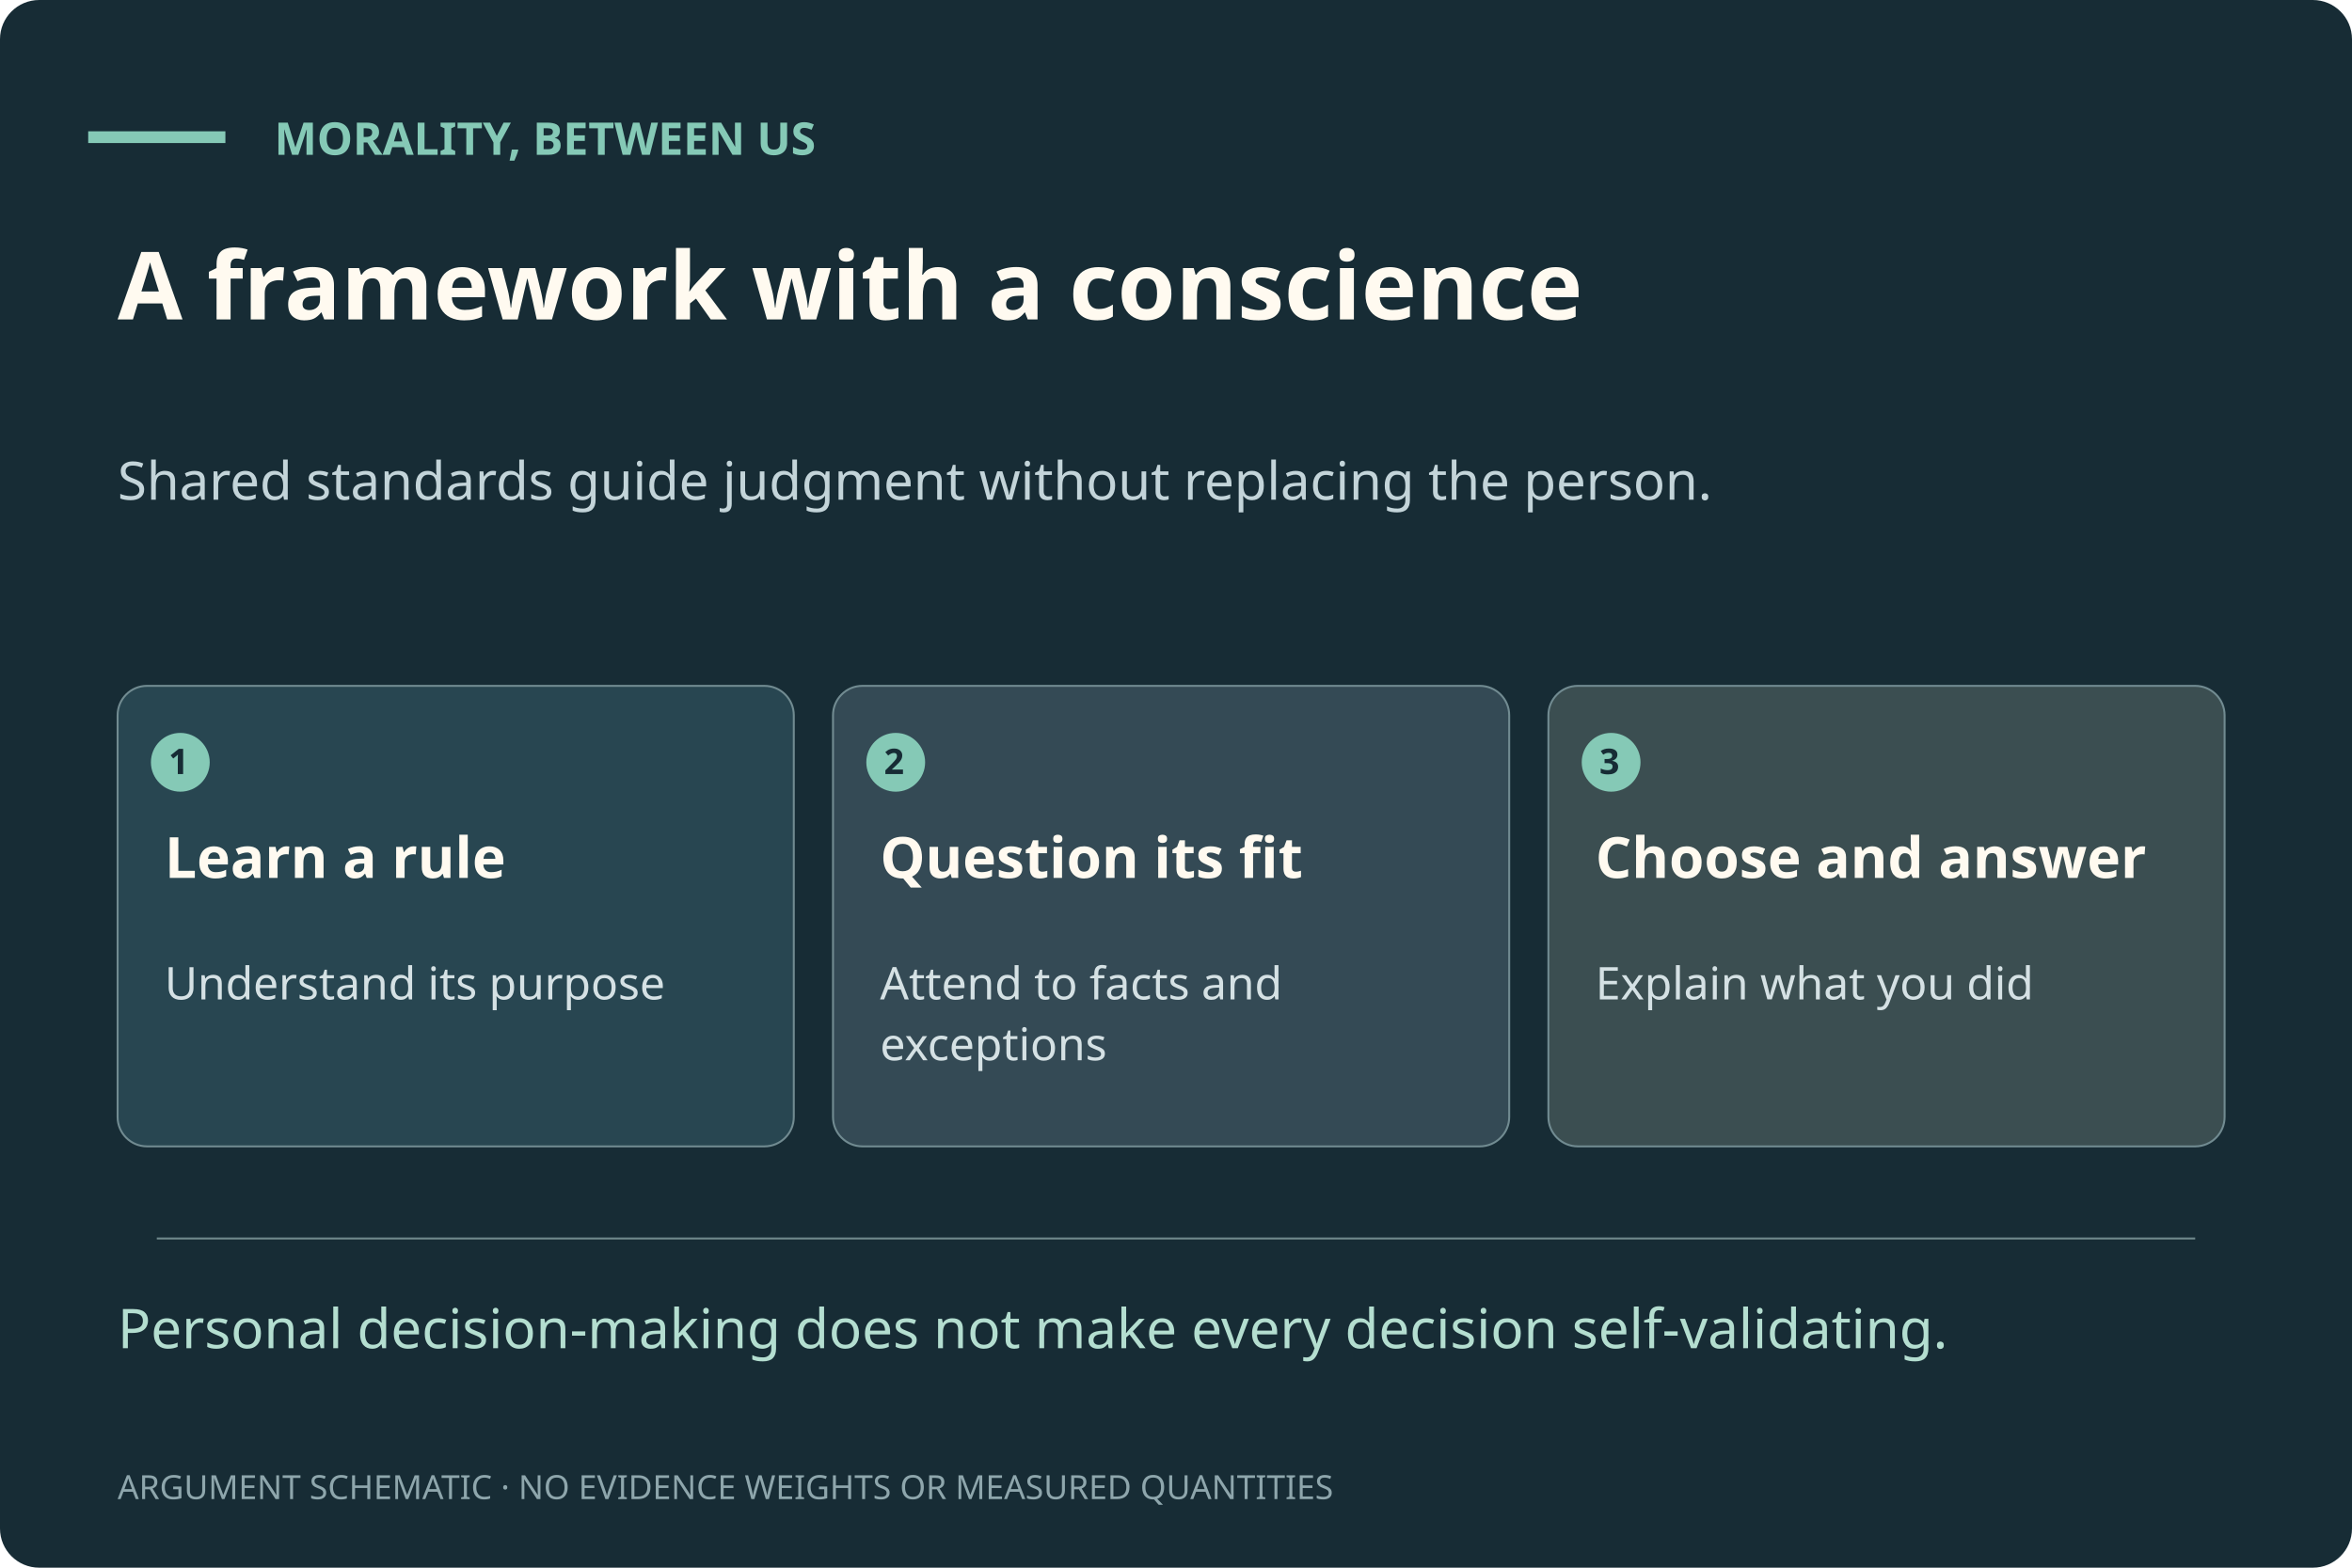
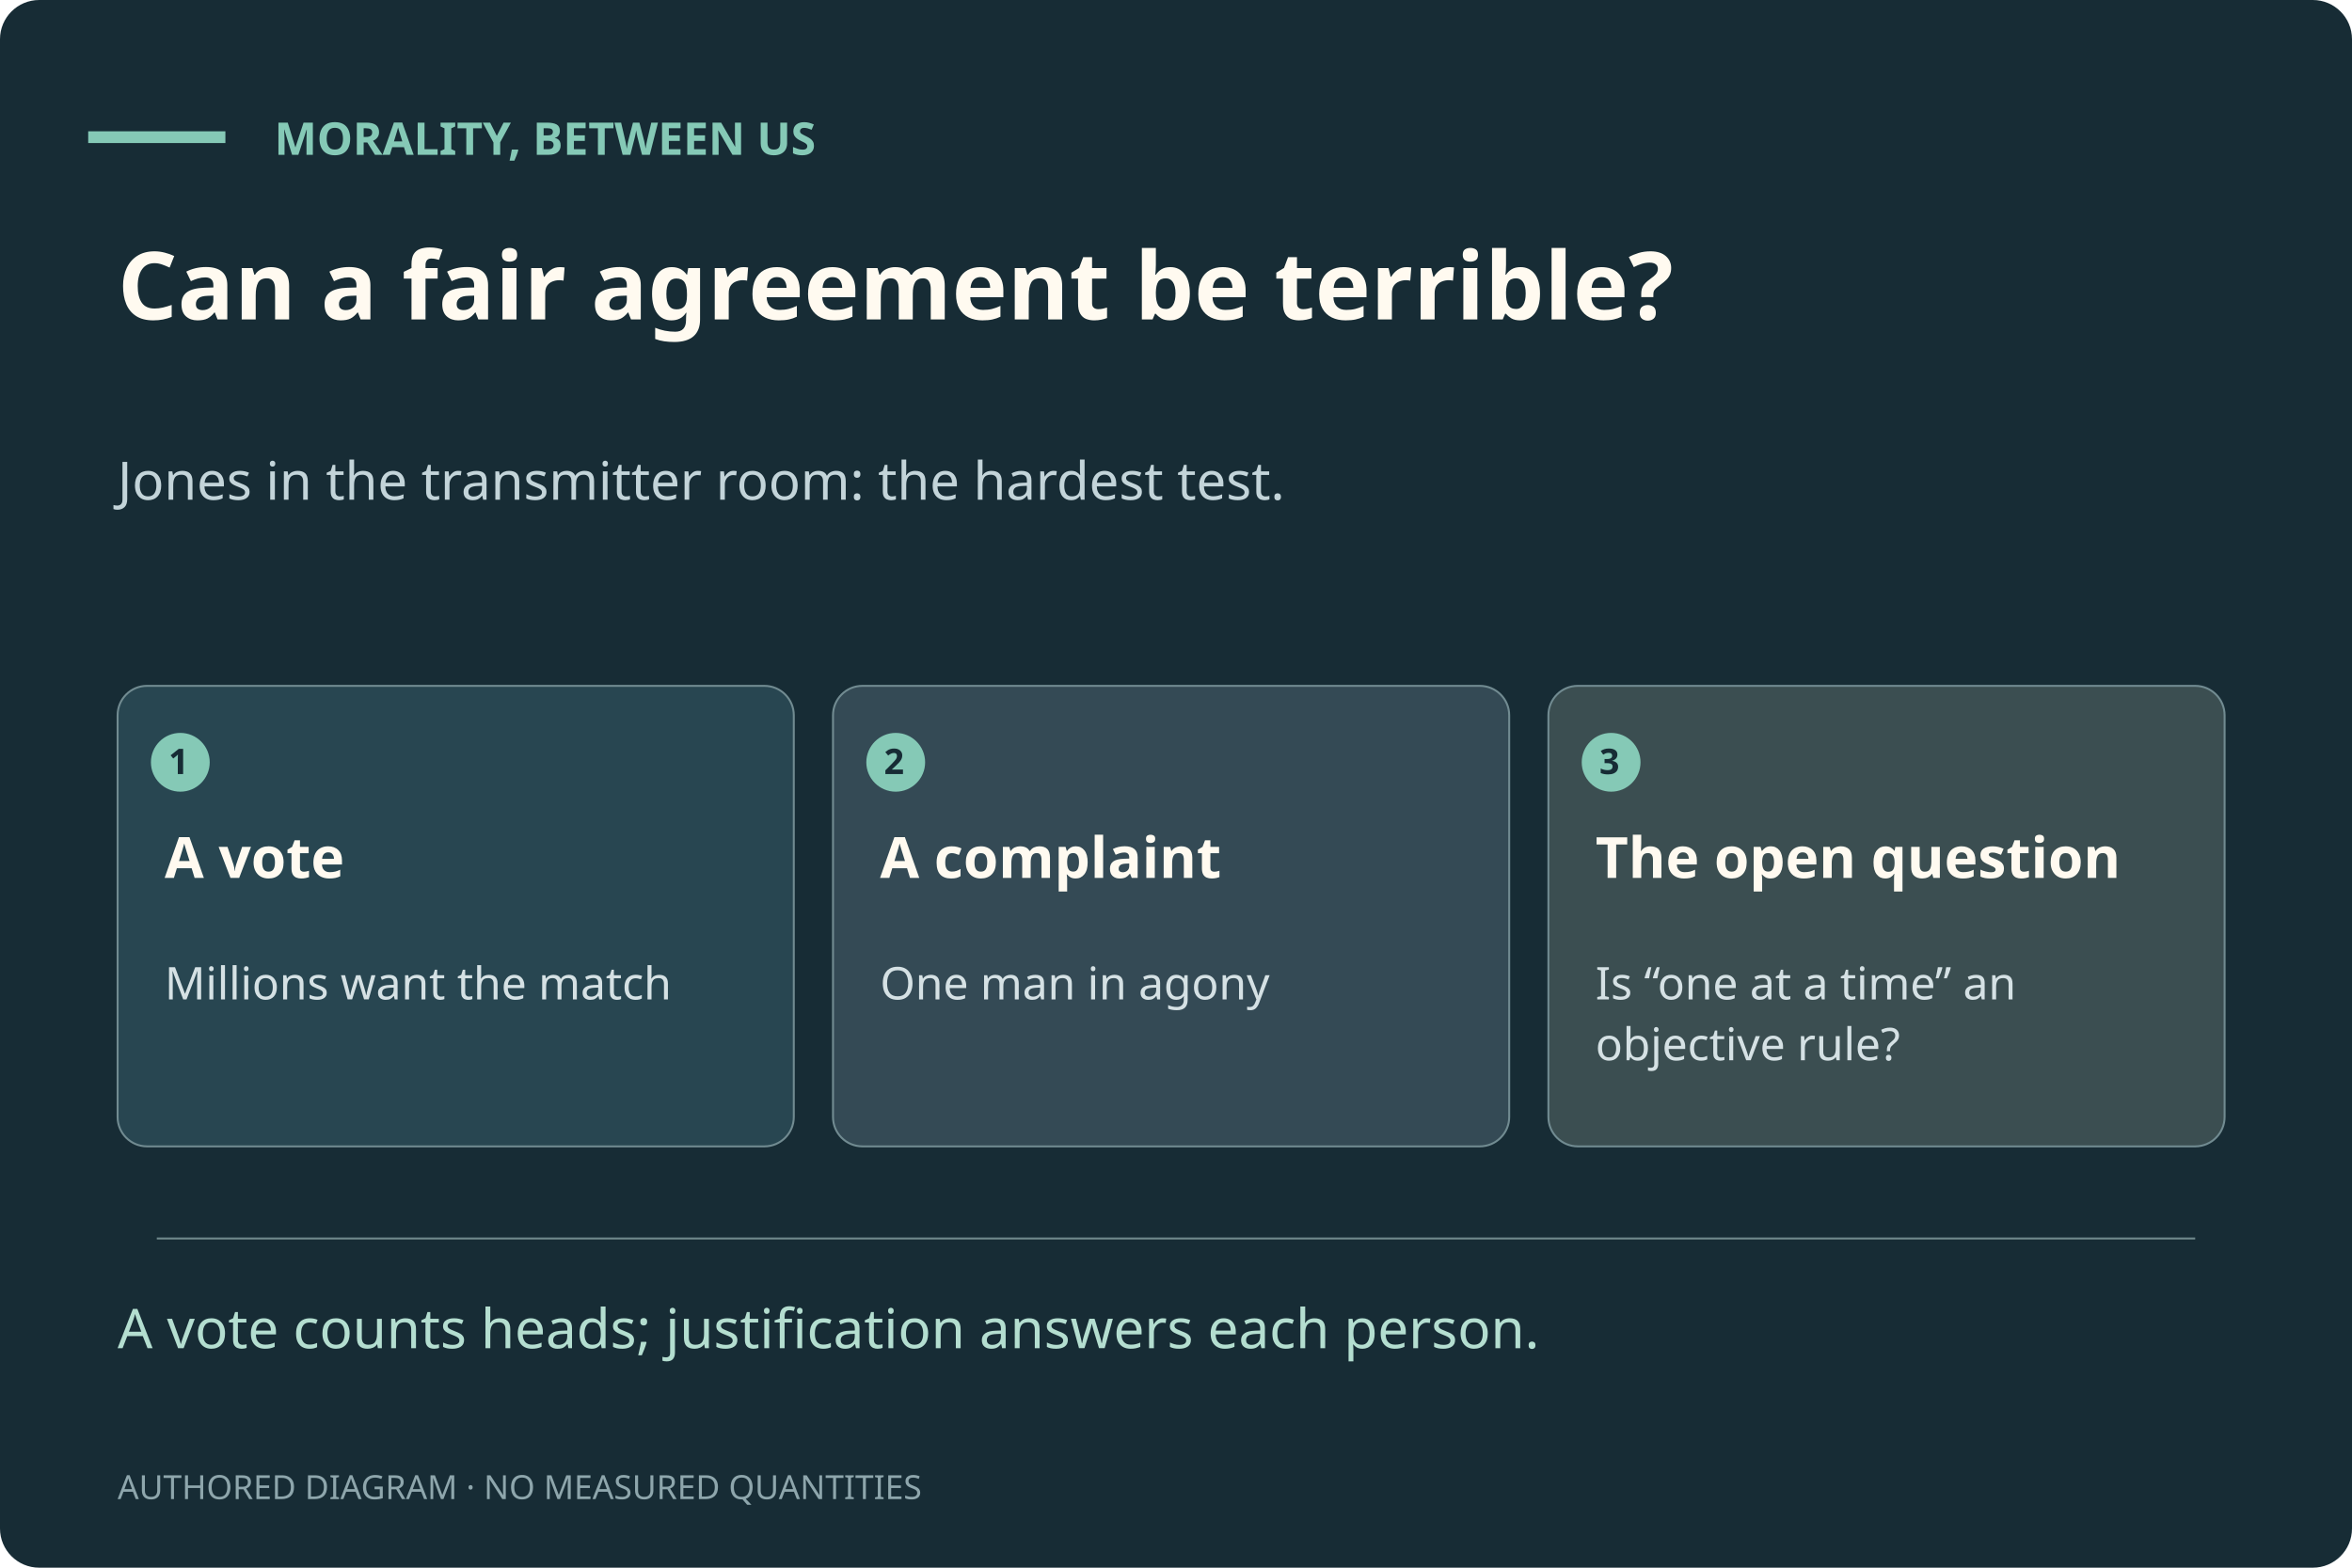
- <svg xmlns="http://www.w3.org/2000/svg" width="1200" height="800" viewBox="0 0 1200 800" role="img" aria-label="A framework with a conscience">
+ <svg xmlns="http://www.w3.org/2000/svg" width="1200" height="800" viewBox="0 0 1200 800" role="img" aria-label="Can a fair agreement be terrible?">
  <rect width="1200" height="800" rx="20" fill="#172c35" />
  <path d="M45 70h70" stroke="#85c9b6" stroke-width="6" />
  <text x="140" y="79" fill="#85c9b6" font-size="23" font-weight="600" font-family="system-ui,sans-serif">
    <tspan x="140" dy="0">MORALITY, BETWEEN US</tspan>
  </text>
  <text x="60" y="163" fill="#fffaf0" font-size="48" font-weight="600" font-family="system-ui,sans-serif">
-     <tspan x="60" dy="0">A framework with a conscience</tspan>
+     <tspan x="60" dy="0">Can a fair agreement be terrible?</tspan>
  </text>
  <text x="60" y="255" fill="#c3d4d9" font-size="27" font-weight="400" font-family="system-ui,sans-serif">
-     <tspan x="60" dy="0">Shared standards guide judgment without replacing the person.</tspan>
+     <tspan x="60" dy="0">Jones in the transmitter room: the hardest test.</tspan>
  </text>
  <rect x="60" y="350" width="345" height="235" rx="15" fill="#284651" stroke="#718b91" />
  <circle cx="92" cy="389" r="15" fill="#85c9b6" />
  <text x="86" y="395" fill="#172c35" font-size="18" font-weight="700" font-family="system-ui,sans-serif">
    <tspan x="86" dy="0">1</tspan>
  </text>
  <text x="84" y="448" fill="#fffaf0" font-size="29" font-weight="600" font-family="system-ui,sans-serif">
-     <tspan x="84" dy="0">Learn a rule</tspan>
+     <tspan x="84" dy="0">A vote</tspan>
  </text>
  <text x="84" y="510" fill="#d5e1e4" font-size="23" font-weight="400" font-family="system-ui,sans-serif">
-     <tspan x="84" dy="0">Understand its purpose</tspan>
+     <tspan x="84" dy="0">Millions want the match</tspan>
  </text>
  <rect x="425" y="350" width="345" height="235" rx="15" fill="#344a55" stroke="#718b91" />
  <circle cx="457" cy="389" r="15" fill="#85c9b6" />
  <text x="451" y="395" fill="#172c35" font-size="18" font-weight="700" font-family="system-ui,sans-serif">
    <tspan x="451" dy="0">2</tspan>
  </text>
  <text x="449" y="448" fill="#fffaf0" font-size="29" font-weight="600" font-family="system-ui,sans-serif">
-     <tspan x="449" dy="0">Question its fit</tspan>
+     <tspan x="449" dy="0">A complaint</tspan>
  </text>
  <text x="449" y="510" fill="#d5e1e4" font-size="23" font-weight="400" font-family="system-ui,sans-serif">
-     <tspan x="449" dy="0">Attend to facts and</tspan>
-     <tspan x="449" dy="31.05">exceptions</tspan>
+     <tspan x="449" dy="0">One man in agony</tspan>
  </text>
  <rect x="790" y="350" width="345" height="235" rx="15" fill="#3b4e51" stroke="#718b91" />
  <circle cx="822" cy="389" r="15" fill="#85c9b6" />
  <text x="816" y="395" fill="#172c35" font-size="18" font-weight="700" font-family="system-ui,sans-serif">
    <tspan x="816" dy="0">3</tspan>
  </text>
  <text x="814" y="448" fill="#fffaf0" font-size="29" font-weight="600" font-family="system-ui,sans-serif">
-     <tspan x="814" dy="0">Choose and answer</tspan>
+     <tspan x="814" dy="0">The open question</tspan>
  </text>
  <text x="814" y="510" fill="#d5e1e4" font-size="23" font-weight="400" font-family="system-ui,sans-serif">
-     <tspan x="814" dy="0">Explain what you did</tspan>
+     <tspan x="814" dy="0">Is “one at a time” an</tspan>
+     <tspan x="814" dy="31.05">objective rule?</tspan>
  </text>
  <path d="M80 632h1040" stroke="#70898c" />
  <text x="60" y="688" fill="#b4ded0" font-size="28" font-weight="400" font-family="system-ui,sans-serif">
-     <tspan x="60" dy="0">Personal decision-making does not make every decision self-validating.</tspan>
+     <tspan x="60" dy="0">A vote counts heads; justification answers each person.</tspan>
  </text>
  <text x="60" y="765" fill="#8ea6ac" font-size="17" font-weight="400" font-family="system-ui,sans-serif">
-     <tspan x="60" dy="0">ARGUMENT SCHEMATIC · NO EVIDENCE WEIGHTS OR MEASURED QUANTITIES</tspan>
+     <tspan x="60" dy="0">AUTHORED DIAGRAM · NO MEASURED QUANTITIES</tspan>
  </text>
</svg>
